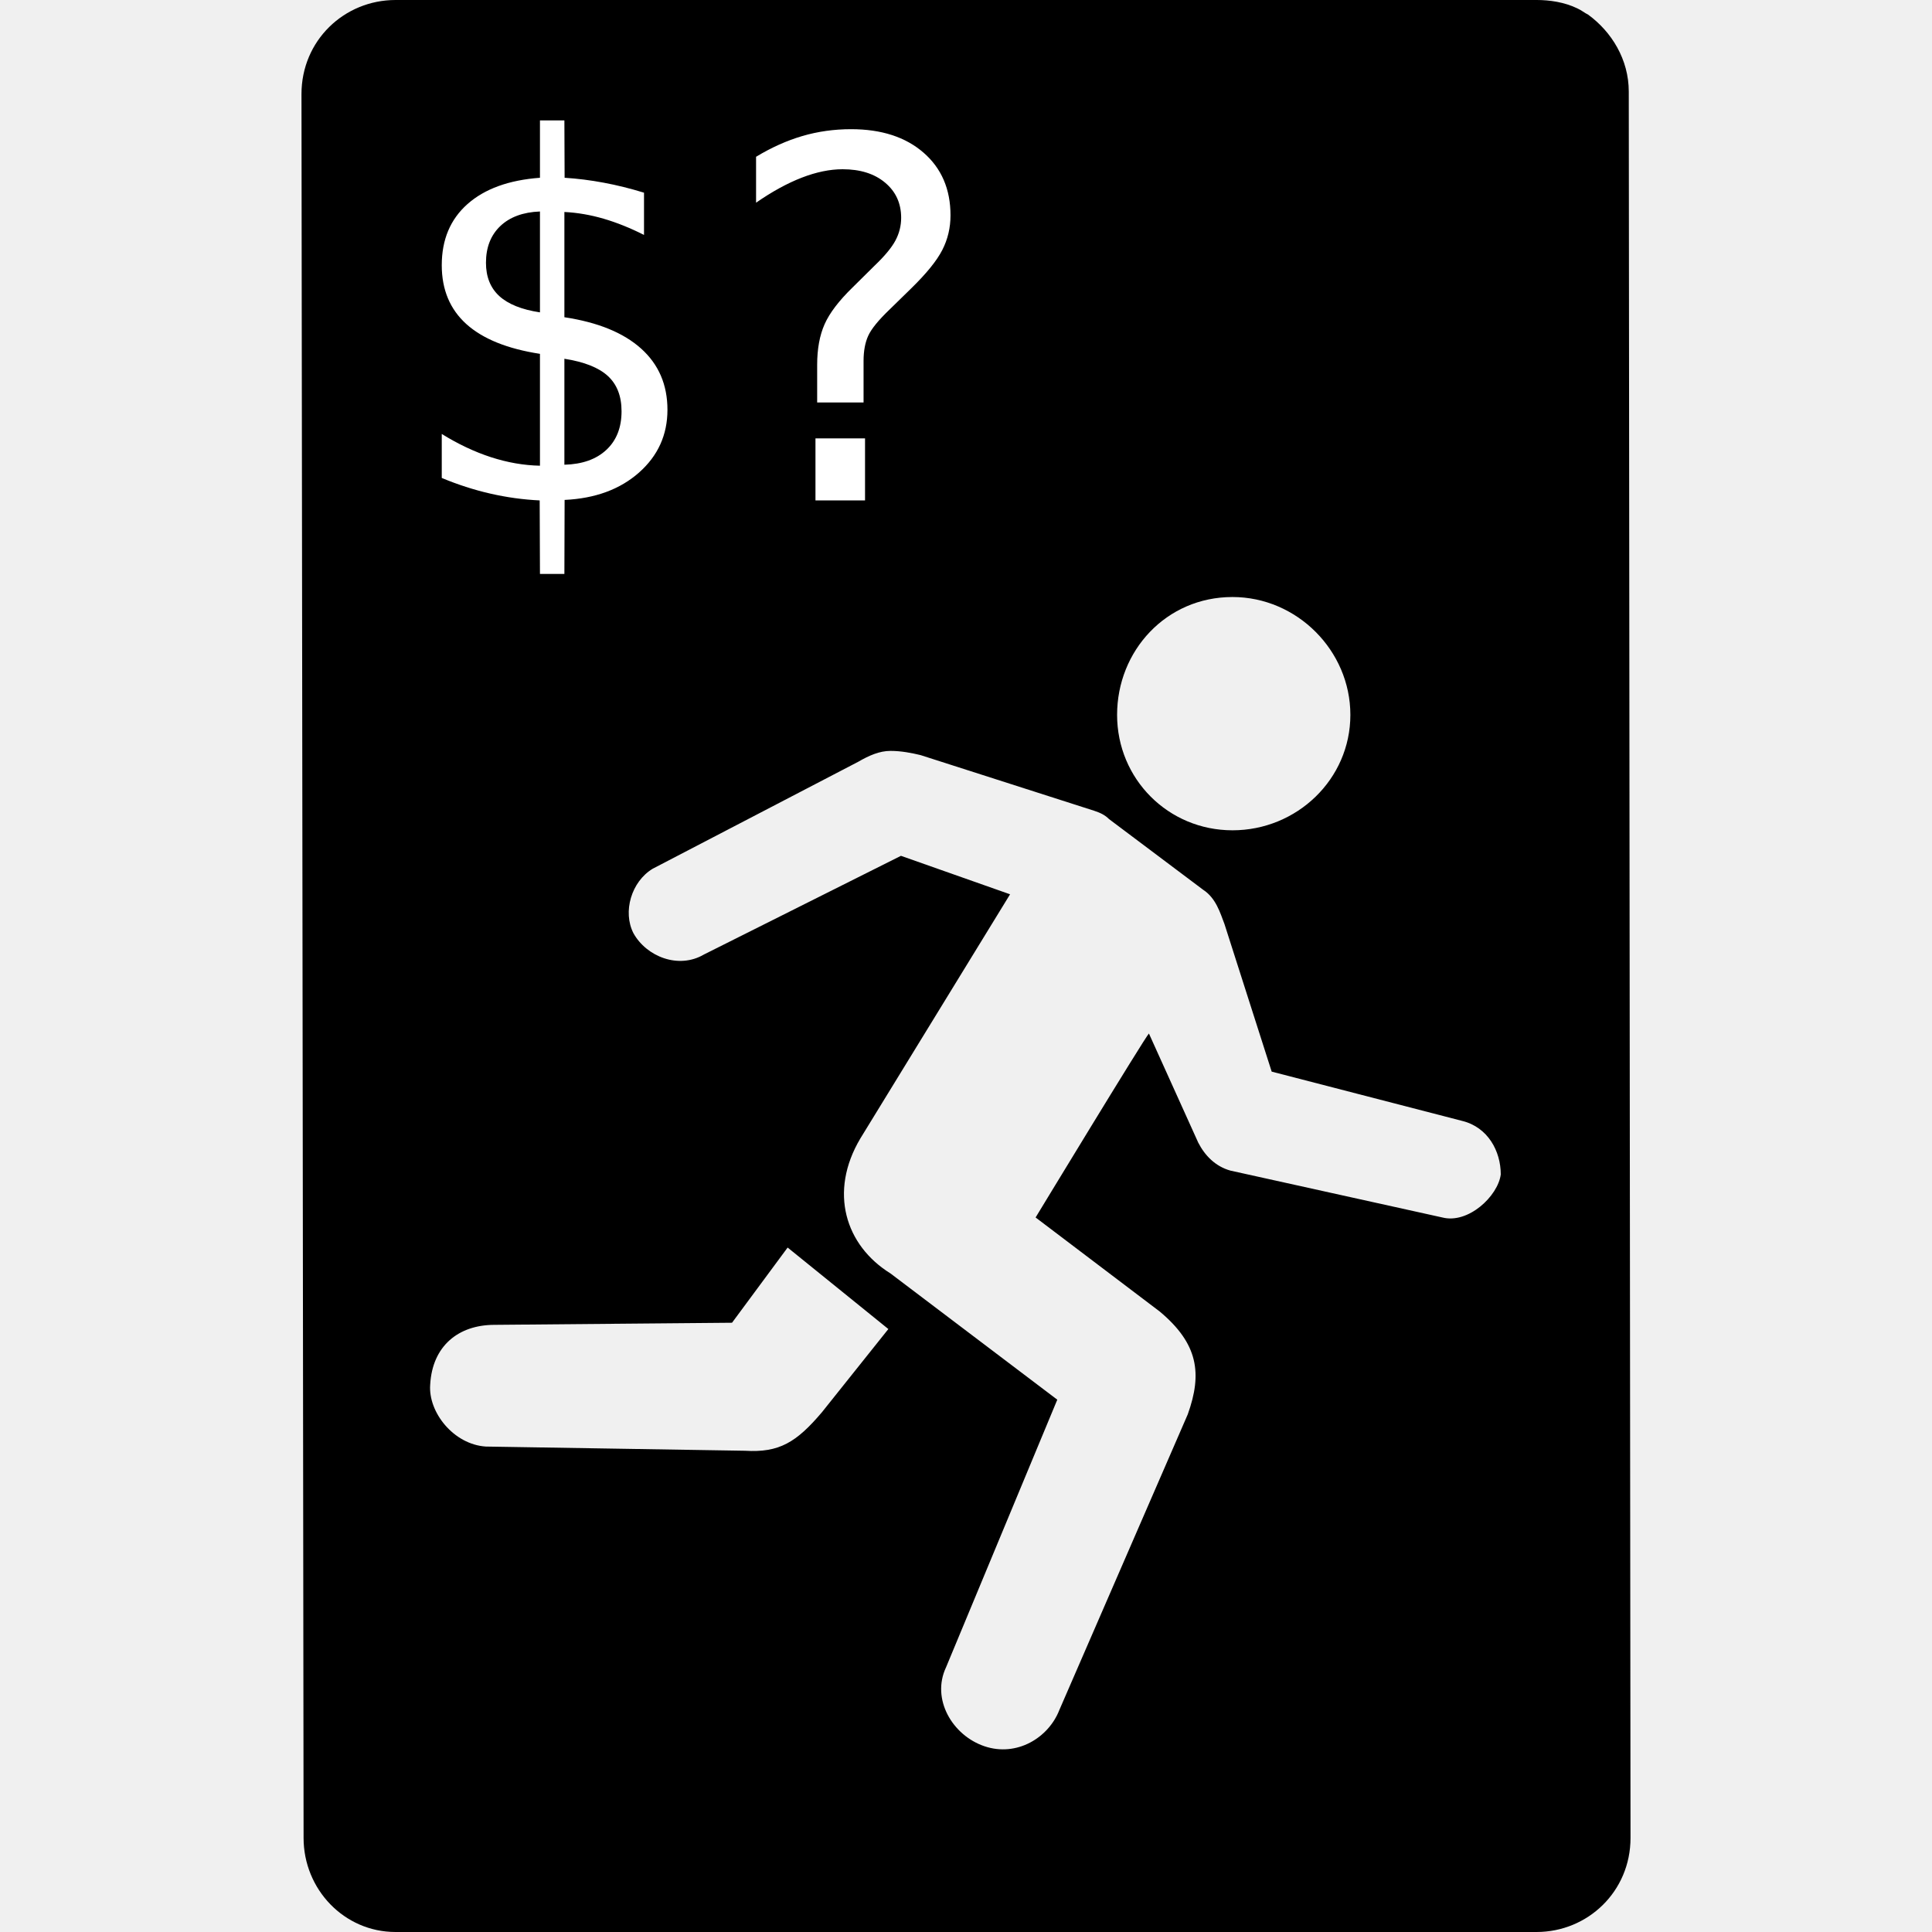
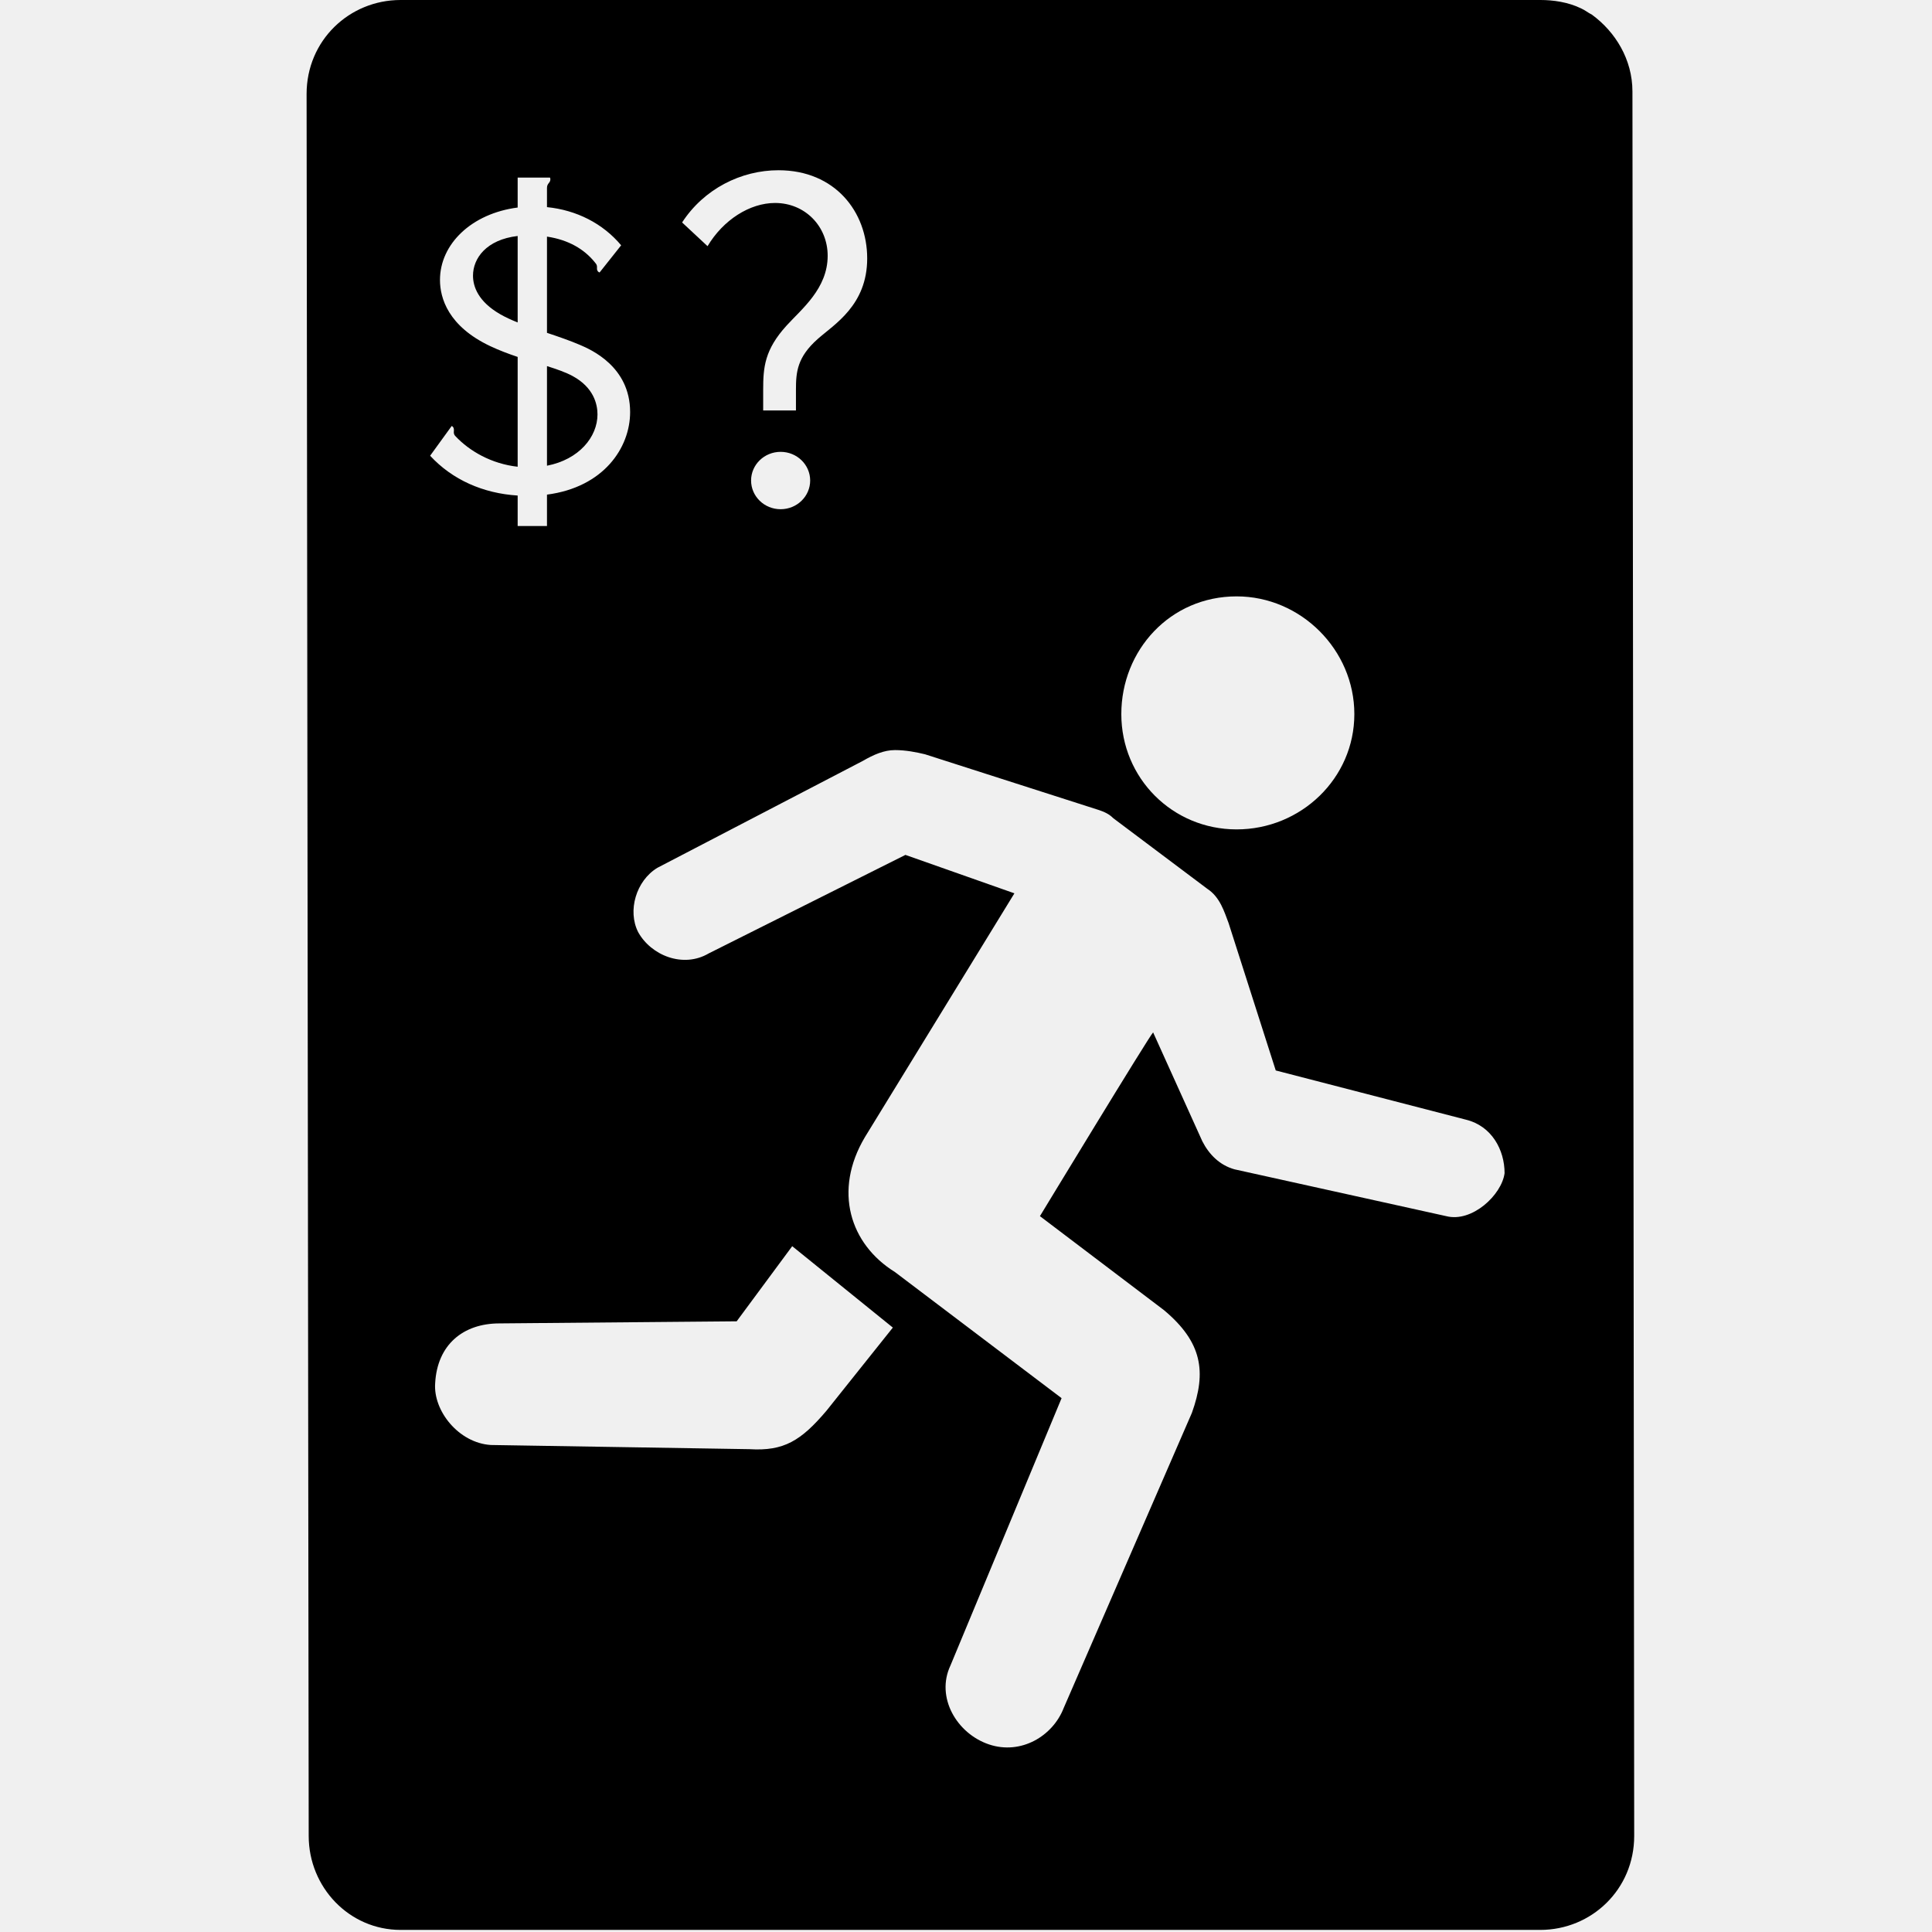
- <svg xmlns="http://www.w3.org/2000/svg" version="1.1" id="Capa_1" x="0px" y="0px" width="552.4px" height="552.4px" viewBox="0 0 552.4 552.4" style="enable-background:new 0 0 552.4 552.4;" xml:space="preserve">
-   <defs id="defs39" />
-   <g id="g4">
-     <path d="M 465.7,26.2 C 465.7,17 460.8,9.1 454.1,4.2 452.9,3.6 452.3,3 451,2.4 447.3,0.6 443,0 439.4,0 H 113.1 V 0 C 98.4,0 86.2,11.6 86.2,26.9 l 0.6,498.6 c 0,14.7 11.6,26.9 26.3,26.9 h 326.2 c 14.7,0 26.9,-11.601 26.9,-26.9 z M 352.4,170.7 c 18.399,0 33.7,15.3 33.7,33.7 0,18.4 -15.301,33 -33.7,33 -18.4,0 -33,-14.7 -33,-33 0,-18.3 14,-33.7 33,-33.7 z M 235,403.8 c -7.3,8.601 -12.2,11.601 -22,11 l -74.1,-1.199 C 129.7,413 122.4,403.8 123,395.901 c 0.6,-11 8,-17.101 18.4,-17.101 l 67.9,-0.6 15.9,-21.5 v 0 L 254,380 Z M 412.4,348.101 351.8,334.7 c -4.3,-1.2 -7.3,-4.3 -9.199,-8 L 328.5,295.5 c -1.2,1.2 -32.399,52.601 -32.399,52.601 l 35.5,26.899 c 11,9.2 12.199,17.7 8,29.4 l -36.7,84.5 c -3.101,8 -12.2,13.5 -21.4,10.399 -9.2,-3.1 -15.3,-13.5 -11,-22.6 l 31.8,-76.5 -47.7,-36.1 c -12.9,-8 -17.7,-23.301 -8.6,-38.601 l 42.8,-69.8 -31.2,-11 -56.3,28.2 c -7.3,4.3 -16.5,0.6 -20.2,-6.1 -3.1,-6.1 -0.6,-14.7 5.5,-18.4 l 58.8,-30.6 c 3.1,-1.8 6.1,-3.1 9.2,-3.1 3.1,0 6.1,0.6 8.6,1.2 l 49.6,15.9 c 1.801,0.6 3.101,1.2 4.301,2.4 L 344,254.4 c 3.7,2.4 4.9,6.7 6.101,9.8 l 13.5,42.2 54.5,14.1 c 7.3,1.8 11,8.601 11,15.3 C 428.3,342 419.8,350 412.4,348.101 Z" id="path2" />
-     <text xml:space="preserve" style="font-style:normal;font-variant:normal;font-weight:normal;font-stretch:normal;font-size:19.863px;line-height:1.25;font-family:Iosevka;-inkscape-font-specification:Iosevka;letter-spacing:0px;word-spacing:0px;fill:#000000;fill-opacity:1;stroke:none;stroke-width:1.49" x="113.044" y="143.079" id="text850">
-       <tspan id="tspan848" x="113.044" y="143.079" style="font-style:normal;font-variant:normal;font-weight:500;font-stretch:normal;font-size:143.014px;font-family:Inconsolata;-inkscape-font-specification:'Inconsolata Medium';fill:#ffffff;fill-opacity:1;stroke-width:1.49">$?</tspan>
-     </text>
+ <svg xmlns="http://www.w3.org/2000/svg" width="120px" height="120px" viewBox="0 0 120 120" version="1.1">
+   <defs />
+   <g id="cli-exit" stroke="none" stroke-width="1" fill="none" fill-rule="evenodd">
+     <path d="M101.394,5.685 L101.503,114.033 C101.503,117.352 98.855,119.87 95.665,119.87 L24.881,119.87 C21.691,119.87 19.174,117.222 19.174,114.033 L19.043,5.837 C19.043,2.517 21.691,0 24.881,0 L95.687,0 C96.468,0 97.401,0.13 98.204,0.521 C98.486,0.651 98.617,0.781 98.877,0.911 C100.331,1.975 101.394,3.689 101.394,5.685 Z M76.808,37.042 C72.685,37.042 69.647,40.383 69.647,44.354 C69.647,48.325 72.816,51.515 76.808,51.515 C80.801,51.515 84.121,48.347 84.121,44.354 C84.121,40.362 80.801,37.042 76.808,37.042 Z M51.333,87.624 L55.456,82.459 L49.206,77.403 L45.756,82.069 L31.022,82.199 C28.765,82.199 27.159,83.523 27.029,85.91 C26.899,87.624 28.483,89.62 30.479,89.751 L46.559,90.011 C48.685,90.141 49.749,89.49 51.333,87.624 Z M89.828,75.537 C91.434,75.949 93.278,74.213 93.452,72.868 C93.452,71.414 92.649,69.939 91.065,69.548 L79.239,66.488 L76.309,57.331 C76.049,56.658 75.788,55.725 74.986,55.204 L69.149,50.821 C68.888,50.56 68.606,50.43 68.215,50.3 L57.452,46.849 C56.91,46.719 56.259,46.589 55.586,46.589 C54.913,46.589 54.262,46.871 53.59,47.262 L40.83,53.902 C39.507,54.705 38.964,56.571 39.637,57.895 C40.44,59.349 42.436,60.151 44.02,59.218 L56.237,53.099 L63.007,55.486 L53.72,70.632 C51.745,73.953 52.787,77.273 55.586,79.009 L65.937,86.842 L59.036,103.443 C58.103,105.418 59.427,107.674 61.423,108.347 C63.42,109.02 65.394,107.826 66.067,106.09 L74.031,87.754 C74.942,85.215 74.682,83.371 72.295,81.374 L64.592,75.537 C64.592,75.537 71.362,64.383 71.622,64.123 L74.682,70.893 C75.094,71.696 75.745,72.369 76.678,72.629 L89.828,75.537 Z M32.153,11.031 L32.153,12.89 C29.293,13.259 27.328,15.154 27.328,17.388 C27.328,18.518 27.841,20.266 30.45,21.499 C31.009,21.763 31.587,21.979 32.153,22.169 L32.153,28.99 C30.522,28.809 29.159,28.018 28.288,27.091 C28.169,26.965 28.185,26.881 28.192,26.745 C28.194,26.706 28.209,26.528 28.056,26.458 L26.716,28.306 C28.098,29.804 30.014,30.645 32.153,30.779 L32.153,32.671 L33.974,32.671 L33.974,30.722 C37.488,30.264 39.138,27.818 39.138,25.593 C39.138,22.759 36.682,21.706 36.028,21.425 C35.385,21.149 34.676,20.908 33.974,20.673 L33.974,14.696 C35.319,14.898 36.274,15.477 36.919,16.259 C37.016,16.376 37.037,16.41 37.051,16.438 C37.097,16.533 37.074,16.618 37.081,16.708 C37.092,16.847 37.176,16.906 37.242,16.923 L38.581,15.236 C37.441,13.876 35.808,13.05 33.974,12.865 L33.974,11.674 C33.974,11.376 34.184,11.367 34.184,11.137 C34.184,11.101 34.176,11.064 34.162,11.031 L32.153,11.031 Z M33.974,22.739 C34.593,22.934 35.144,23.127 35.571,23.359 C36.873,24.068 37.111,25.1 37.111,25.737 C37.111,27.139 35.965,28.541 33.974,28.926 L33.974,22.739 Z M32.153,20.028 C31.756,19.869 31.387,19.701 31.066,19.516 C29.699,18.728 29.379,17.798 29.379,17.121 C29.379,16.048 30.202,14.885 32.153,14.657 L32.153,20.028 Z M50.321,29.846 C50.321,28.869 49.506,28.065 48.486,28.065 C47.466,28.065 46.651,28.869 46.651,29.845 C46.651,30.824 47.467,31.628 48.485,31.628 C49.506,31.628 50.321,30.823 50.321,29.846 Z M42.367,13.817 L43.947,15.29 C44.926,13.653 46.573,12.607 48.142,12.607 C49.999,12.607 51.408,14.053 51.408,15.887 C51.408,17.92 49.798,19.187 48.86,20.217 C47.489,21.723 47.402,22.815 47.402,24.208 L47.402,25.494 L49.438,25.494 L49.438,24.208 C49.438,23.114 49.51,22.192 50.788,21.056 C51.812,20.146 53.863,18.965 53.863,16.049 C53.863,13.157 51.867,10.574 48.35,10.574 C46.027,10.574 43.718,11.736 42.367,13.817 Z" id="path2" fill="#000000" fill-rule="nonzero" />
  </g>
-   <g id="g6">
- </g>
-   <g id="g8">
- </g>
-   <g id="g10">
- </g>
-   <g id="g12">
- </g>
-   <g id="g14">
- </g>
-   <g id="g16">
- </g>
-   <g id="g18">
- </g>
-   <g id="g20">
- </g>
-   <g id="g22">
- </g>
-   <g id="g24">
- </g>
-   <g id="g26">
- </g>
-   <g id="g28">
- </g>
-   <g id="g30">
- </g>
-   <g id="g32">
- </g>
-   <g id="g34">
- </g>
</svg>
